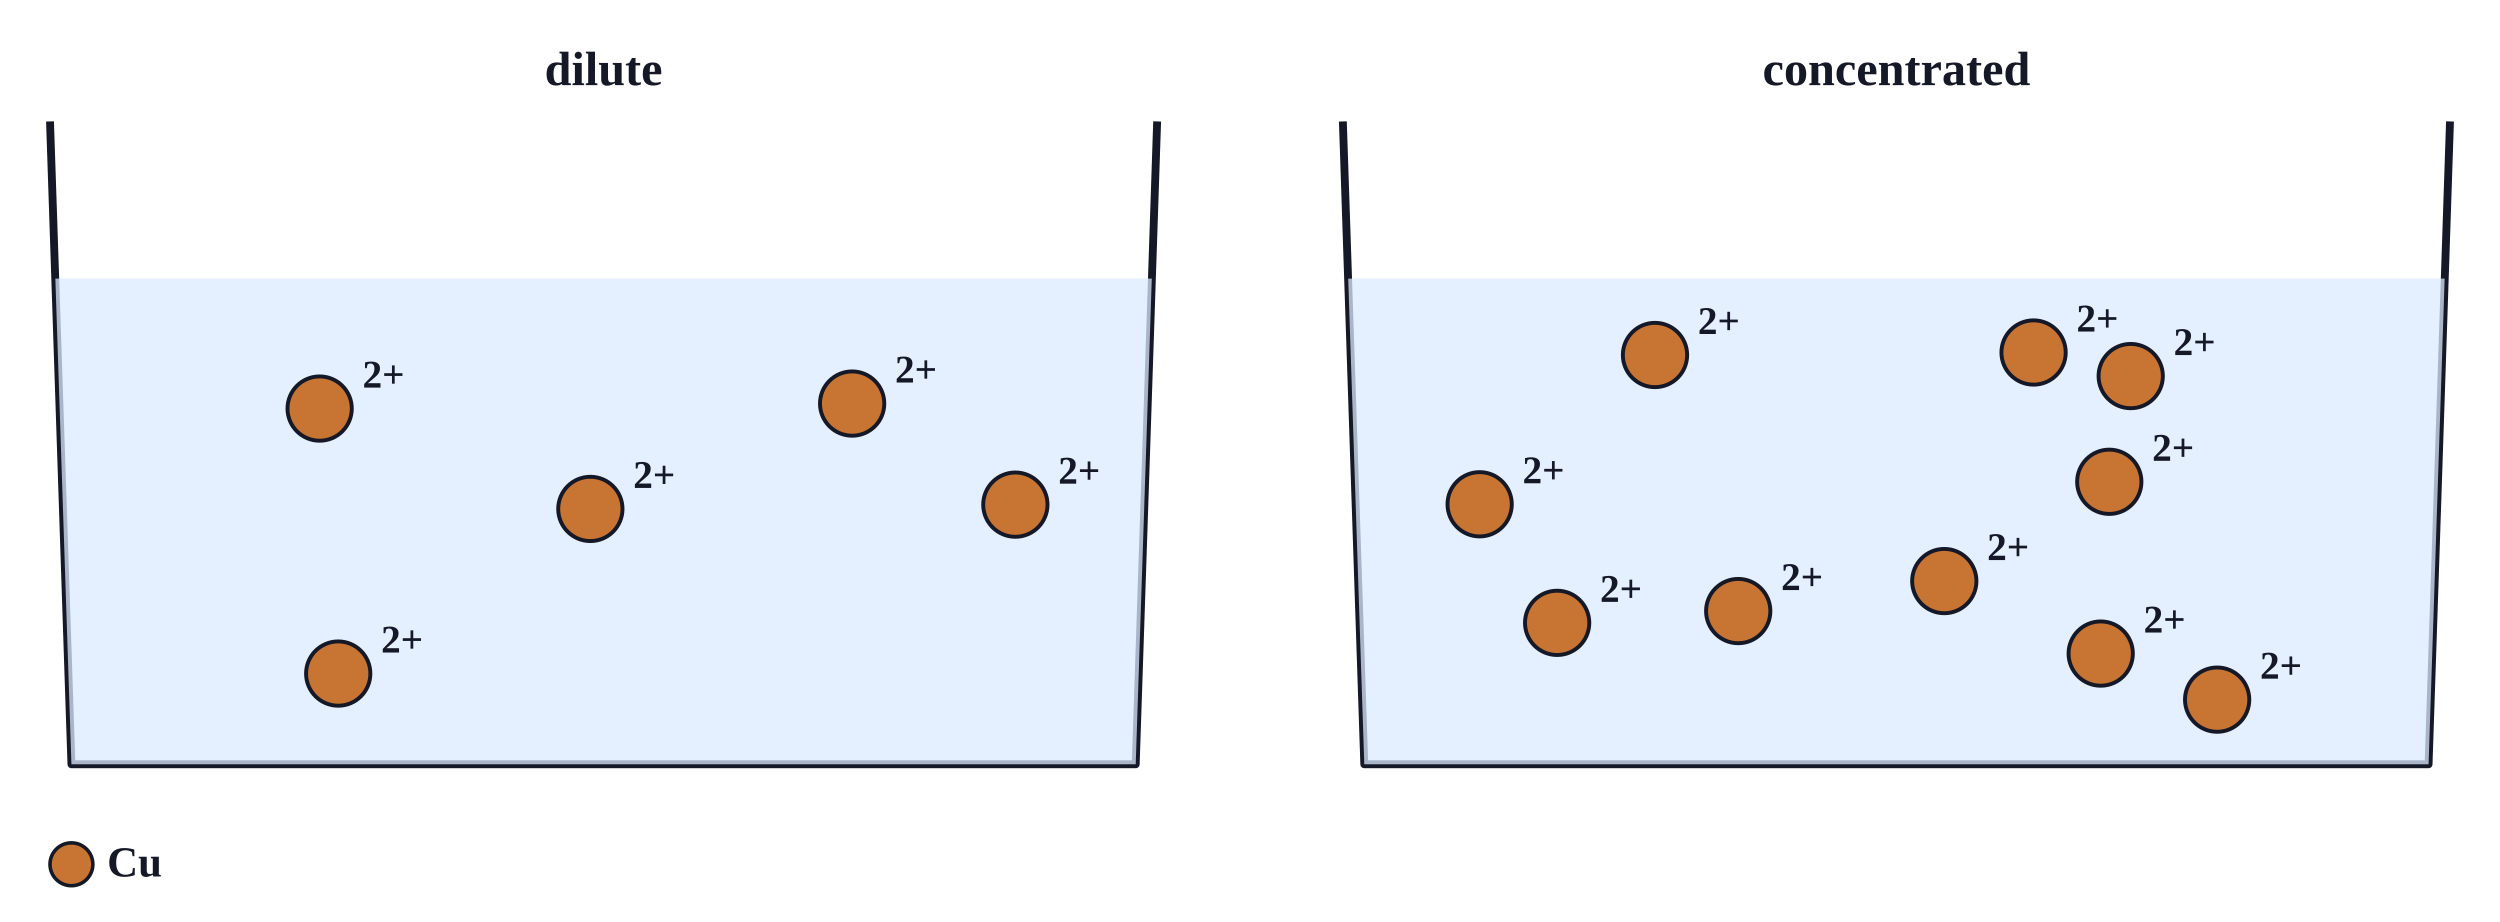
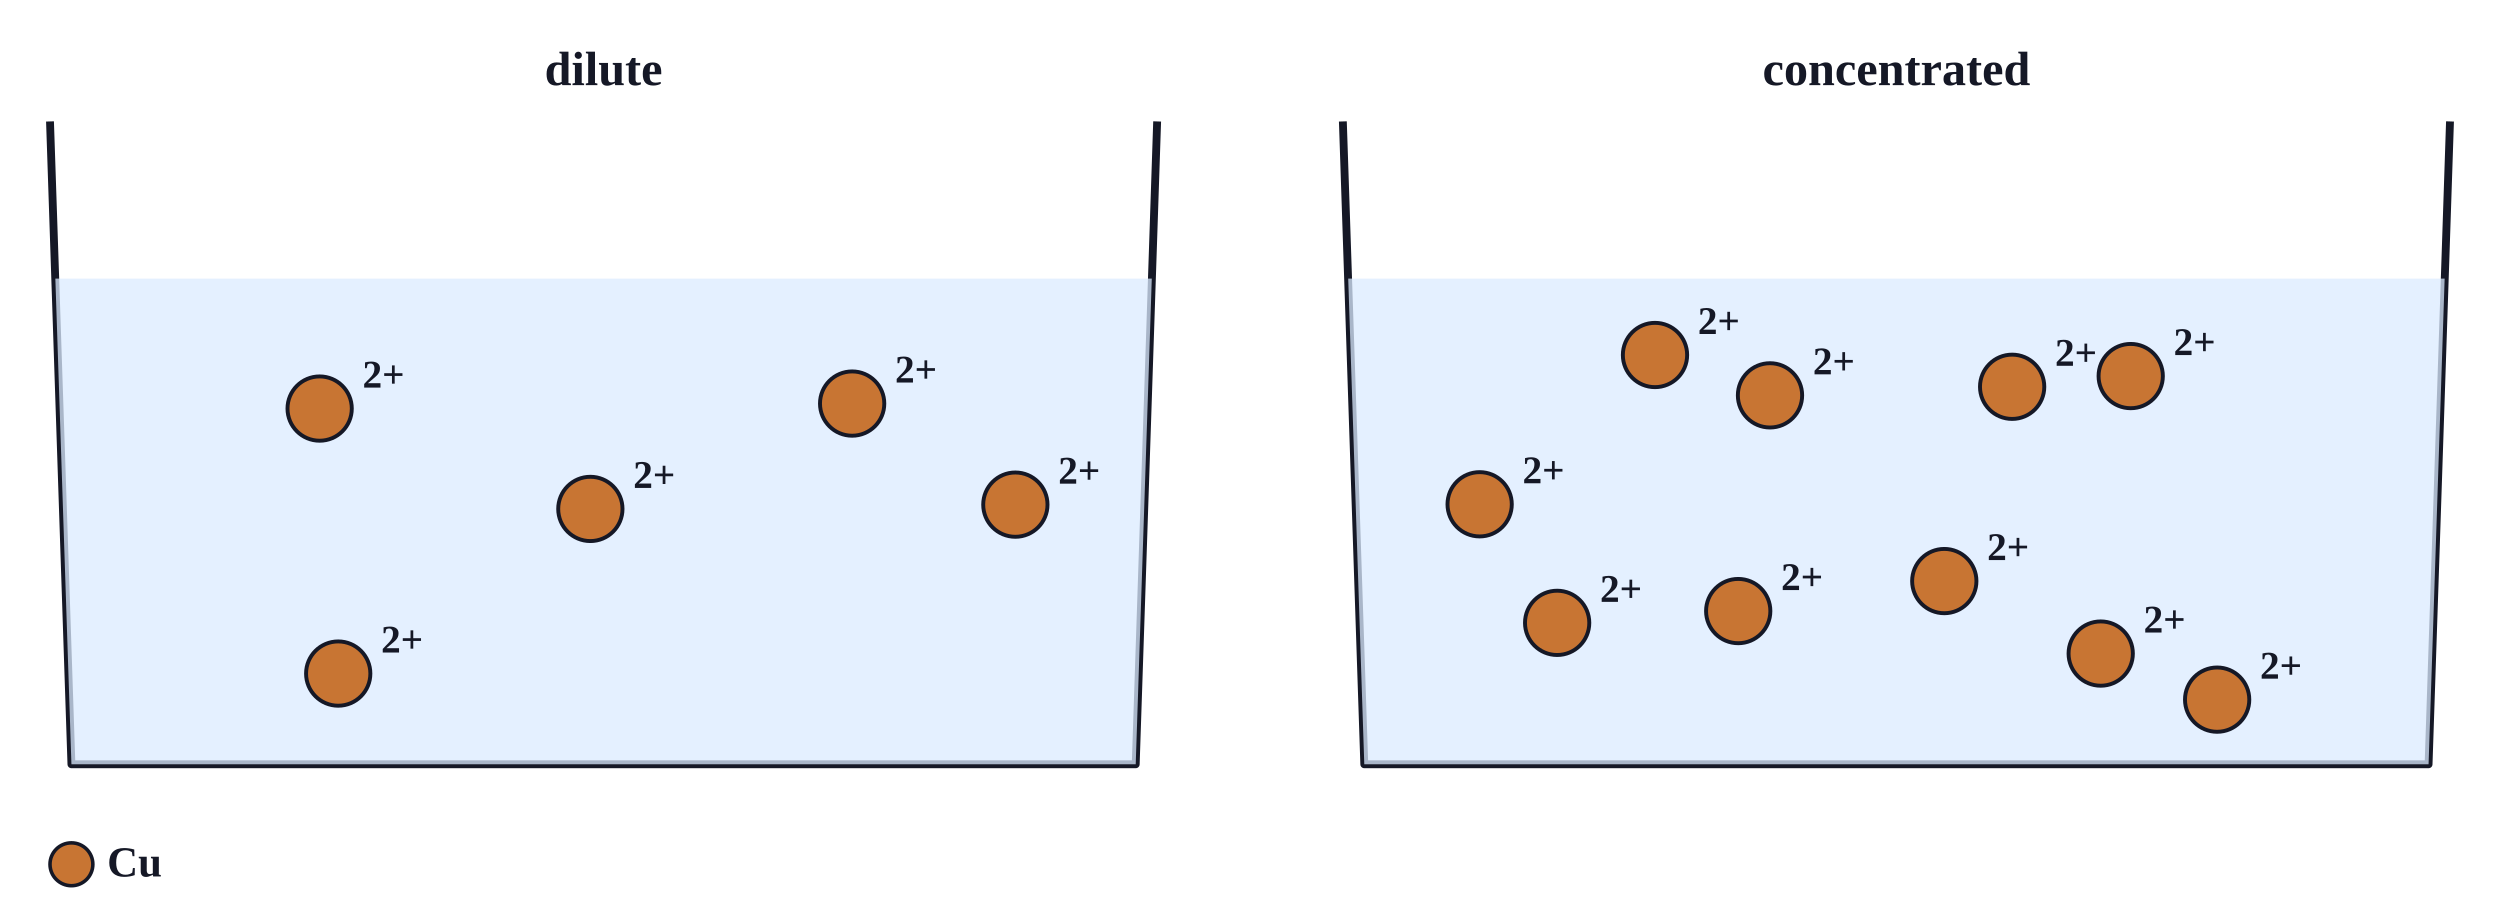
<svg xmlns="http://www.w3.org/2000/svg" viewBox="0 0 700.0 258.0" width="700.0" height="258.0" role="img" aria-label="Two beakers filled to the same level; the left has five dissolved copper ions, the right ten." style="color:var(--vx-ink, #151826);font-family:inherit;max-width:100%;height:auto">
  <text x="169.0" y="20.0" font-size="13.5" font-weight="700" text-anchor="middle" dominant-baseline="middle" fill="var(--vx-ink, #151826)">dilute</text>
  <path d="M14.0 34.0 L20.0 214.0 L318.0 214.0 L324.0 34.0" fill="none" stroke="var(--vx-ink, #151826)" stroke-width="2.2" stroke-linejoin="round" />
  <path d="M15.5 78.0 L20.0 214.0 L318.0 214.0 L322.5 78.0 Z" fill="#dbeafe" fill-opacity=".75" />
  <circle cx="238.6" cy="113.0" r="9.0" fill="#c87533" stroke="#151826" stroke-width="1.1" />
  <text x="250.6" y="104.0" font-size="11" font-weight="800" text-anchor="start" dominant-baseline="middle" fill="var(--vx-ink, #151826)">2+</text>
  <circle cx="94.7" cy="188.6" r="9.0" fill="#c87533" stroke="#151826" stroke-width="1.1" />
  <text x="106.7" y="179.6" font-size="11" font-weight="800" text-anchor="start" dominant-baseline="middle" fill="var(--vx-ink, #151826)">2+</text>
  <circle cx="165.3" cy="142.5" r="9.0" fill="#c87533" stroke="#151826" stroke-width="1.1" />
  <text x="177.3" y="133.5" font-size="11" font-weight="800" text-anchor="start" dominant-baseline="middle" fill="var(--vx-ink, #151826)">2+</text>
  <circle cx="284.3" cy="141.3" r="9.0" fill="#c87533" stroke="#151826" stroke-width="1.1" />
  <text x="296.3" y="132.3" font-size="11" font-weight="800" text-anchor="start" dominant-baseline="middle" fill="var(--vx-ink, #151826)">2+</text>
  <circle cx="89.5" cy="114.4" r="9.0" fill="#c87533" stroke="#151826" stroke-width="1.1" />
  <text x="101.5" y="105.4" font-size="11" font-weight="800" text-anchor="start" dominant-baseline="middle" fill="var(--vx-ink, #151826)">2+</text>
  <text x="531.0" y="20.0" font-size="13.5" font-weight="700" text-anchor="middle" dominant-baseline="middle" fill="var(--vx-ink, #151826)">concentrated</text>
  <path d="M376.0 34.0 L382.0 214.0 L680.0 214.0 L686.0 34.0" fill="none" stroke="var(--vx-ink, #151826)" stroke-width="2.2" stroke-linejoin="round" />
  <path d="M377.5 78.0 L382.0 214.0 L680.0 214.0 L684.5 78.0 Z" fill="#dbeafe" fill-opacity=".75" />
  <circle cx="414.3" cy="141.2" r="9.0" fill="#c87533" stroke="#151826" stroke-width="1.1" />
  <text x="426.3" y="132.2" font-size="11" font-weight="800" text-anchor="start" dominant-baseline="middle" fill="var(--vx-ink, #151826)">2+</text>
  <circle cx="486.7" cy="171.1" r="9.0" fill="#c87533" stroke="#151826" stroke-width="1.1" />
  <text x="498.7" y="162.1" font-size="11" font-weight="800" text-anchor="start" dominant-baseline="middle" fill="var(--vx-ink, #151826)">2+</text>
  <circle cx="596.6" cy="105.3" r="9.0" fill="#c87533" stroke="#151826" stroke-width="1.1" />
  <text x="608.6" y="96.3" font-size="11" font-weight="800" text-anchor="start" dominant-baseline="middle" fill="var(--vx-ink, #151826)">2+</text>
  <circle cx="544.4" cy="162.7" r="9.0" fill="#c87533" stroke="#151826" stroke-width="1.1" />
  <text x="556.4" y="153.7" font-size="11" font-weight="800" text-anchor="start" dominant-baseline="middle" fill="var(--vx-ink, #151826)">2+</text>
  <circle cx="588.2" cy="183.0" r="9.0" fill="#c87533" stroke="#151826" stroke-width="1.1" />
  <text x="600.2" y="174.0" font-size="11" font-weight="800" text-anchor="start" dominant-baseline="middle" fill="var(--vx-ink, #151826)">2+</text>
  <circle cx="620.8" cy="195.9" r="9.0" fill="#c87533" stroke="#151826" stroke-width="1.1" />
  <text x="632.8" y="186.9" font-size="11" font-weight="800" text-anchor="start" dominant-baseline="middle" fill="var(--vx-ink, #151826)">2+</text>
  <circle cx="436.0" cy="174.4" r="9.0" fill="#c87533" stroke="#151826" stroke-width="1.1" />
  <text x="448.0" y="165.4" font-size="11" font-weight="800" text-anchor="start" dominant-baseline="middle" fill="var(--vx-ink, #151826)">2+</text>
-   <circle cx="590.6" cy="134.9" r="9.0" fill="#c87533" stroke="#151826" stroke-width="1.1" />
-   <text x="602.6" y="125.9" font-size="11" font-weight="800" text-anchor="start" dominant-baseline="middle" fill="var(--vx-ink, #151826)">2+</text>
-   <circle cx="569.4" cy="98.7" r="9.0" fill="#c87533" stroke="#151826" stroke-width="1.1" />
-   <text x="581.4" y="89.7" font-size="11" font-weight="800" text-anchor="start" dominant-baseline="middle" fill="var(--vx-ink, #151826)">2+</text>
  <circle cx="463.4" cy="99.4" r="9.0" fill="#c87533" stroke="#151826" stroke-width="1.1" />
  <text x="475.4" y="90.4" font-size="11" font-weight="800" text-anchor="start" dominant-baseline="middle" fill="var(--vx-ink, #151826)">2+</text>
+   <circle cx="495.6" cy="110.7" r="9.0" fill="#c87533" stroke="#151826" stroke-width="1.1" />
+   <text x="507.6" y="101.7" font-size="11" font-weight="800" text-anchor="start" dominant-baseline="middle" fill="var(--vx-ink, #151826)">2+</text>
+   <circle cx="563.4" cy="108.3" r="9.0" fill="#c87533" stroke="#151826" stroke-width="1.1" />
+   <text x="575.4" y="99.3" font-size="11" font-weight="800" text-anchor="start" dominant-baseline="middle" fill="var(--vx-ink, #151826)">2+</text>
  <circle cx="20" cy="242" r="6" fill="#c87533" stroke="#151826" stroke-width="1" />
  <text x="30.0" y="242.0" font-size="12" font-weight="600" text-anchor="start" dominant-baseline="middle" fill="var(--vx-ink, #151826)">Cu</text>
</svg>
